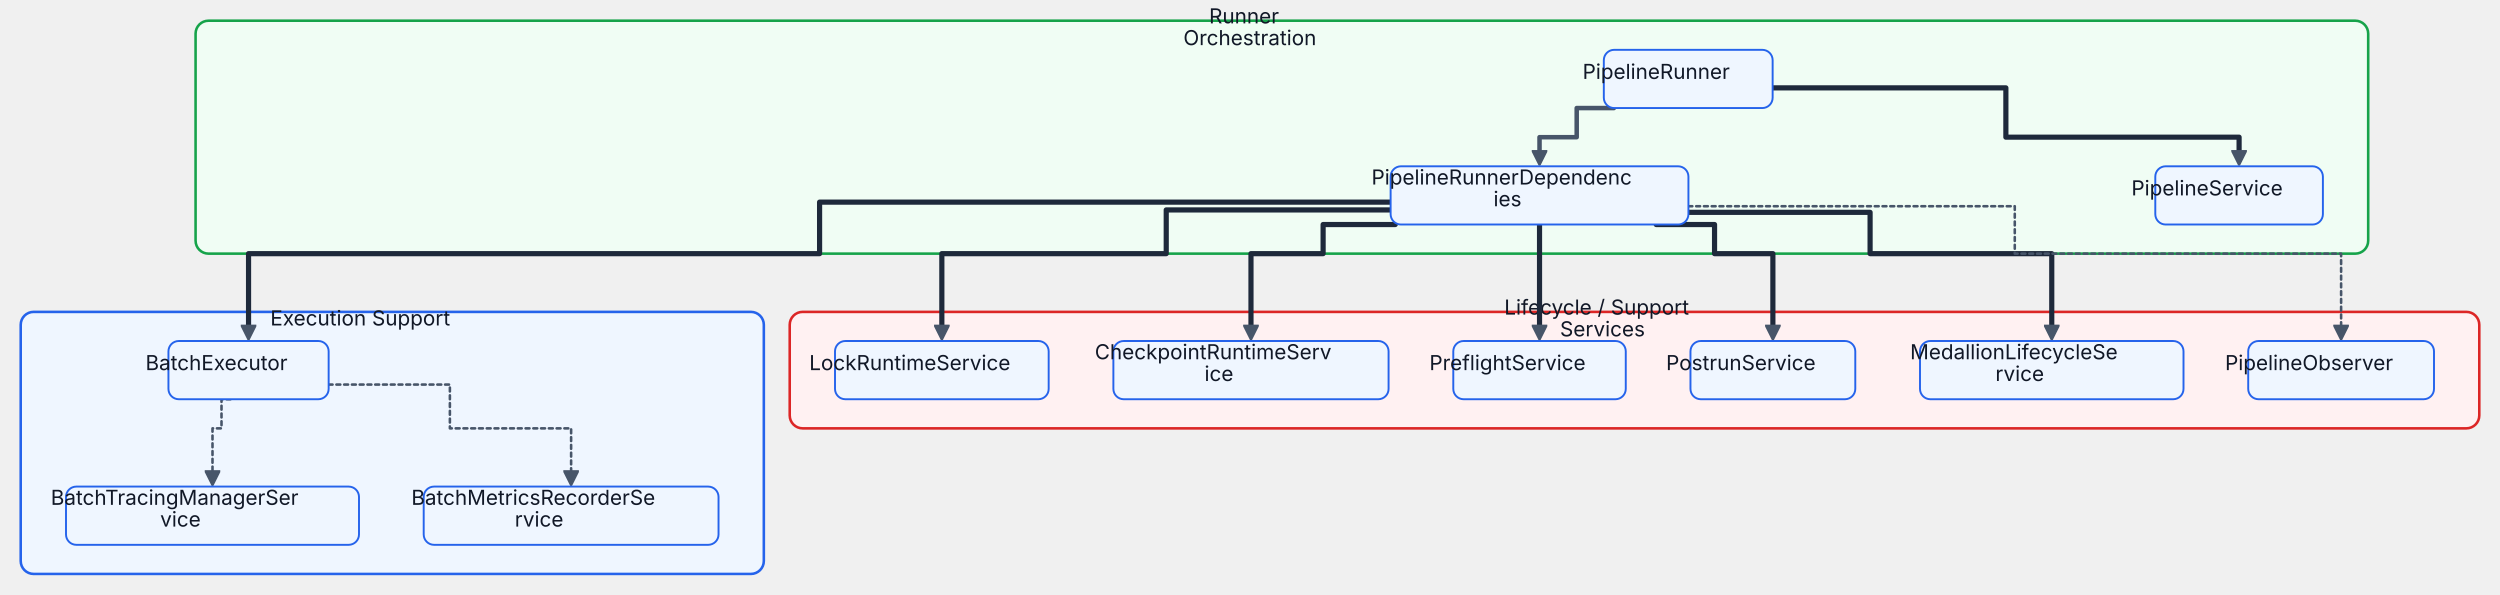
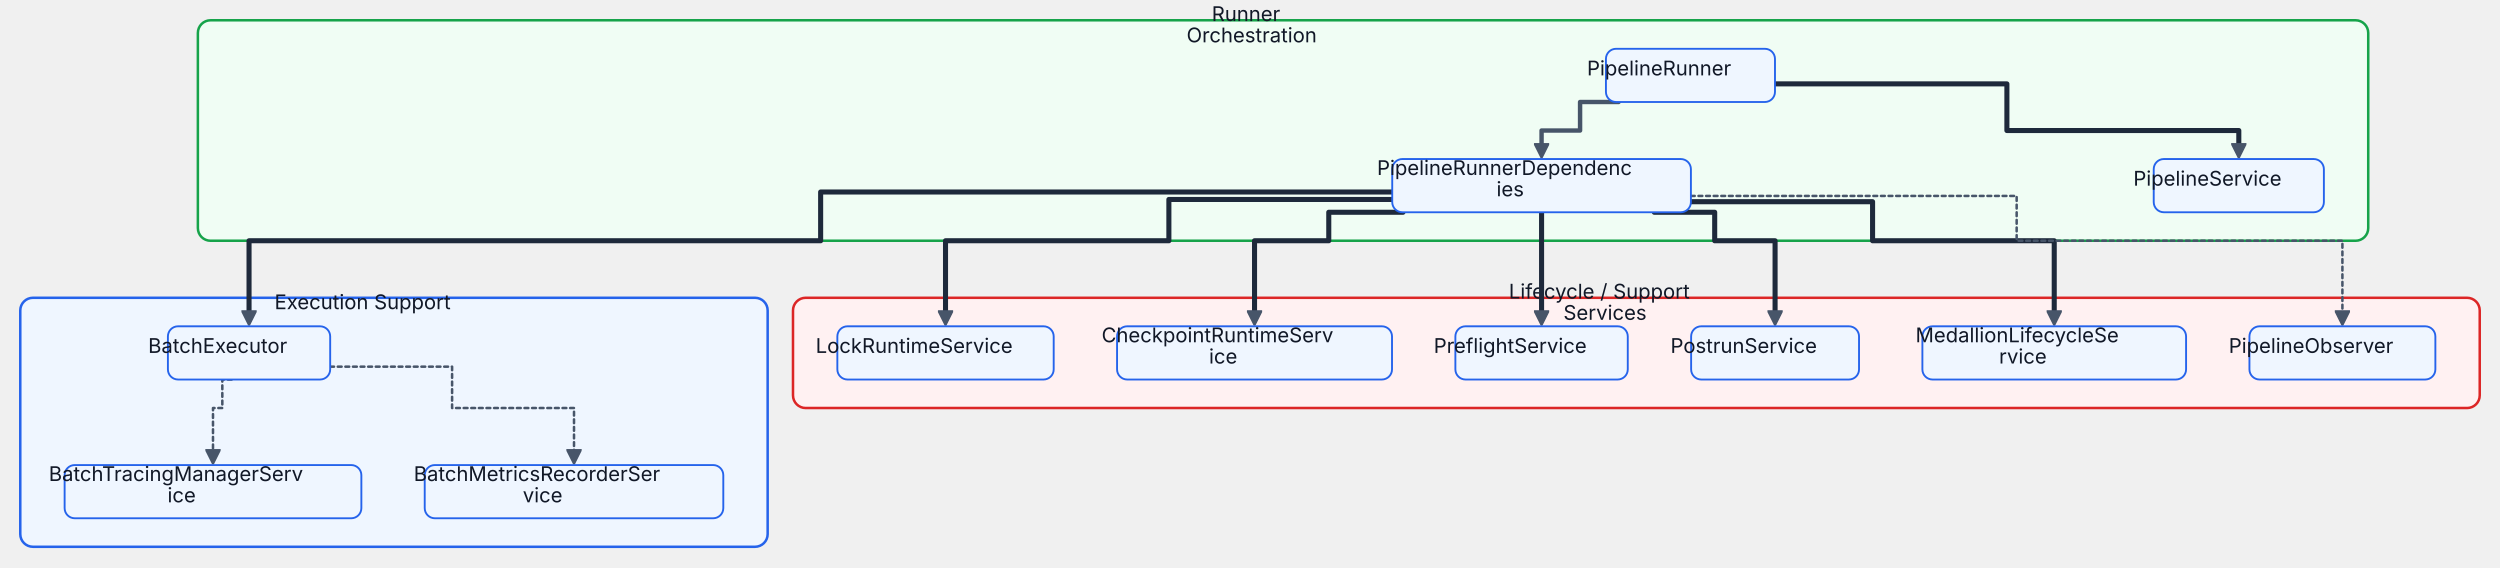
- <svg xmlns="http://www.w3.org/2000/svg" id="my-svg" width="100%" aria-roledescription="flowchart-v2" style="max-width:1931.83px;background-color:white" viewBox="-16 -16 1931.828 459.5">
+ <svg xmlns="http://www.w3.org/2000/svg" id="my-svg" width="100%" aria-roledescription="flowchart-v2" style="max-width:1972.89px;background-color:white" viewBox="-16 -16 1972.891 447.5">
  <style>#my-svg{font-family:Inter,-apple-system,BlinkMacSystemFont,'Segoe UI',Roboto,Oxygen,Ubuntu,sans-serif;font-size:16px;fill:#212121;}#my-svg .error-icon{fill:#f0fdf4;}#my-svg .error-text{fill:#212121;stroke:#212121;}#my-svg .edge-thickness-normal{stroke-width:2px;}#my-svg .edge-thickness-thick{stroke-width:3.5px;}#my-svg .edge-pattern-solid{stroke-dasharray:0;}#my-svg .edge-pattern-dashed{stroke-dasharray:3;}#my-svg .edge-pattern-dotted{stroke-dasharray:2;}#my-svg .marker{fill:#475569;stroke:#475569;}#my-svg .marker.cross{stroke:#475569;}#my-svg svg{font-family:Inter,-apple-system,BlinkMacSystemFont,'Segoe UI',Roboto,Oxygen,Ubuntu,sans-serif;font-size:16px;}#my-svg .label{font-family:Inter,-apple-system,BlinkMacSystemFont,'Segoe UI',Roboto,Oxygen,Ubuntu,sans-serif;color:#212121;}#my-svg .cluster-label text{fill:#1e40af;}#my-svg .cluster-label span,#my-svg p{color:#1e40af;}#my-svg .label text,#my-svg span,#my-svg p{fill:#212121;color:#212121;}#my-svg .node rect,#my-svg .node circle,#my-svg .node ellipse,#my-svg .node polygon,#my-svg .node path{fill:#eff6ff;stroke:#2563eb;stroke-width:1px;}#my-svg .flowchart-label text{text-anchor:middle;}#my-svg .node .label{text-align:center;}#my-svg .node.clickable{cursor:pointer;}#my-svg .arrowheadPath{fill:#0b0b0b;}#my-svg .edgePath .path{stroke:#475569;stroke-width:2.0px;}#my-svg .flowchart-link{stroke:#475569;fill:none;}#my-svg .edgeLabel{background-color:#ffffff;text-align:center;}#my-svg .edgeLabel rect{opacity:0.5;background-color:#ffffff;fill:#ffffff;}#my-svg .labelBkg{background-color:rgba(255, 255, 255, 0.5);}#my-svg .cluster rect{fill:#f8fafc;stroke:#94a3b8;stroke-width:1px;}#my-svg .cluster text{fill:#1e40af;}#my-svg .cluster span,#my-svg p{color:#1e40af;}#my-svg div.mermaidTooltip{position:absolute;text-align:center;max-width:200px;padding:2px;font-family:Inter,-apple-system,BlinkMacSystemFont,'Segoe UI',Roboto,Oxygen,Ubuntu,sans-serif;font-size:12px;background:#f0fdf4;border:1px solid #16a34a;border-radius:2px;pointer-events:none;z-index:100;}#my-svg .flowchartTitleText{text-anchor:middle;font-size:18px;fill:#212121;}#my-svg :root{--mermaid-font-family:"trebuchet ms",verdana,arial,sans-serif;}#my-svg .port&gt;*{fill:#f5f3ff!important;stroke:#7c3aed!important;stroke-width:1px!important;color:#111827!important;}#my-svg .port span{fill:#f5f3ff!important;stroke:#7c3aed!important;stroke-width:1px!important;color:#111827!important;}#my-svg .port tspan{fill:#111827!important;}#my-svg .adapter&gt;*{fill:#fff1f2!important;stroke:#dc2626!important;stroke-width:1px!important;color:#111827!important;}#my-svg .adapter span{fill:#fff1f2!important;stroke:#dc2626!important;stroke-width:1px!important;color:#111827!important;}#my-svg .adapter tspan{fill:#111827!important;}#my-svg .service&gt;*{fill:#eff6ff!important;stroke:#2563eb!important;stroke-width:1px!important;color:#111827!important;}#my-svg .service span{fill:#eff6ff!important;stroke:#2563eb!important;stroke-width:1px!important;color:#111827!important;}#my-svg .service tspan{fill:#111827!important;}#my-svg .process&gt;*{fill:#f0fdf4!important;stroke:#16a34a!important;stroke-width:1px!important;color:#111827!important;}#my-svg .process span{fill:#f0fdf4!important;stroke:#16a34a!important;stroke-width:1px!important;color:#111827!important;}#my-svg .process tspan{fill:#111827!important;}#my-svg .storage&gt;*{fill:#fff7ed!important;stroke:#f59e0b!important;stroke-width:1px!important;color:#111827!important;}#my-svg .storage span{fill:#fff7ed!important;stroke:#f59e0b!important;stroke-width:1px!important;color:#111827!important;}#my-svg .storage tspan{fill:#111827!important;}/*
 * Пользовательские стили диаграмм BioETL (структурированная копия)
 * Источник: custom.css
 * Цель: сгруппировать правила по типам элементов и документировать назначение каждого CSS-параметра.
 */

/* =========================================================
 * 1) Глобальная типографика и базовое поведение текста
 * ========================================================= */
svg {
    /* Задаёт основной стек шрифтов для всего текста в SVG. */
    font-family: Inter, -apple-system, BlinkMacSystemFont, 'Segoe UI', Roboto,
    Oxygen, Ubuntu, sans-serif;
}



/* =========================================================
 * 2) Общая геометрия узлов (для нескольких типов диаграмм)
 * ========================================================= */
.node rect,
.node circle,
.node ellipse,
.node polygon,
.node path {
    /* Единая толщина контура для фигур узлов. */
    stroke-width: 1.5px !important;
    /* Скругляет углы по горизонтали для более мягкого вида. */
    rx: 8;
    /* Скругляет углы по вертикали в паре с rx. */
    ry: 8;
    /* Добавляет лёгкую тень и отделяет узлы от фона. */
    filter:  none; /*  drop-shadow(0px 1px 2px rgba(0, 0, 0, 0.05));*/
}

/* =========================================================
 * 3) Контейнеры subgraph / cluster
 * ========================================================= */
.cluster rect,
.cluster path {
    /* Увеличивает радиус углов у контейнеров-групп. */
    rx: 10;
    /* Поддерживает симметрию скругления по вертикали. */
    ry: 10;
    /* Нейтральная заливка контейнера для снижения визуального шума. */
    fill: #f8fafc;
    /* Приглушённая обводка, чтобы границы были заметны, но не доминировали. */
    stroke: #94a3b8;
    /* Толщина границы контейнера в тон большинству узлов. */
    stroke-width: 1.5px;
    /* Убирает пунктир у рамок контейнеров. */
    stroke-dasharray: none;
    /* Делает фон контейнера полностью непрозрачным. */
    fill-opacity: 1;
    /* Отключает тень контейнера, чтобы акцент оставался на узлах. */
    filter: none;
}

.cluster text {
    /* Нормальный вес шрифта для заголовков групп. */
    font-weight: 400;
    /* Увеличенный размер заголовка относительно текста узлов. */
    font-size: 16px;
}

/* =========================================================
 * 4) Стили линий связей (edges/links)
 * ========================================================= */
.edgePath .path {
    /* Делает основные ребра более заметными в плотных графах. */
    stroke-width: 2.5px;
    /* Скругляет соединения сегментов линий. */
    stroke-linejoin: round;
    /* Скругляет окончания линий. */
    stroke-linecap: round;
}

.edgePath path,
.flowchart-link,
.relation,
.messageLine0,
.messageLine1,
.transition path {
    /* Унифицированные скруглённые соединения для всех типов линий. */
    stroke-linejoin: round;
    /* Унифицированные скруглённые окончания для всех типов линий. */
    stroke-linecap: round;
}

.transition path {
    /* Выравнивает толщину переходов state diagram с основными ребрами. */
    stroke-width: 2.5px;
}

/* =========================================================
 * 5) Подписи ребер и fallback-текст
 * ========================================================= */
.edgeLabel {
    /* Компактный размер шрифта для подписей на связях. */
    font-size: 12px;
    /* Плотная межстрочность для экономии места. */
    line-height: 1.1;
    /* Базовый непрозрачный фон под подписью. */
    background-color: #ffffff;
    /* Небольшие внутренние отступы вокруг текста. */
    padding: 1px 3px;
    /* Мягкое скругление фона подписи. */
    border-radius: 2px;
}

.edgeLabel span,
.edgeLabel p,
text.fo-fallback {
    /* Принудительный тёмный fill для контраста в SVG-рендерах. */
    fill: #111827 !important;
    /* Принудительный тёмный цвет для HTML-подписей. */
    color: #111827 !important;
    /* Полная непрозрачность текста. */
    opacity: 1 !important;
    /* Компактная межстрочность для многострочных подписей. */
    line-height: 1.1;
    /* Убирает стандартные внешние отступы HTML-параграфов. */
    margin: 0;
    /* Убирает стандартные внутренние отступы HTML-параграфов. */
    padding: 0;
}

.edgeLabel .labelBkg,
.labelBkg {
    /* Жёстко задаёт белый фон под текстом подписей. */
    background-color: #ffffff !important;
    /* Делает фон полностью непрозрачным во всех просмотрщиках. */
    opacity: 1 !important;
}

.edgeLabel rect {
    /* Переопределяет полупрозрачный фон по умолчанию у Mermaid. */
    opacity: 1 !important;
    /* Жёстко фиксирует белую заливку прямоугольника под подписью. */
    fill: #ffffff !important;
}

/* =========================================================
 * 6) Элементы sequence diagram
 * ========================================================= */
.actor {
    /* Толщина границы actor-блоков. */
    stroke-width: 1.5px;
    /* Скругление углов actor-блоков по горизонтали. */
    rx: 4;
    /* Скругление углов actor-блоков по вертикали. */
    ry: 4;
}

.messageLine0,
.messageLine1 {
    /* Толщина линий сообщений в sequence diagram. */
    stroke-width: 1.6px;
}

.messageText {
    /* Базовый размер текста сообщений. */
    font-size: 13px;
}

.activation0 {
    /* Более тонкая линия activation bar, чтобы не перегружать схему. */
    stroke-width: 1px;
}

.note {
    /* Скругление углов заметки по горизонтали. */
    rx: 4;
    /* Скругление углов заметки по вертикали. */
    ry: 4;
    /* Тонкая граница для вторичных блоков. */
    stroke-width: 1px;
    /* Лёгкая тень для визуального отделения заметок. */
    filter: drop-shadow(1px 1px 2px rgba(0, 0, 0, 0.06));
}

/* =========================================================
 * 7) Базовые элементы class diagram
 * ========================================================= */
g.classGroup rect {
    /* Скругление углов class box по горизонтали. */
    rx: 10;
    /* Скругление углов class box по вертикали. */
    ry: 10;
    /* Толщина границы class box. */
    stroke-width: 1.5px;
    /* Мягкая тень у class box без агрессивного контраста. */
    filter: drop-shadow(1px 1px 2px rgba(0, 0, 0, 0.06));
}

g.classGroup text {
    /* Базовый размер текста внутри class diagram. */
    font-size: 14px;
    padding: 10px 10px;
}

g.classGroup line {
    /* Толщина внутренних разделителей класса. */
    stroke-width: 1px;
}

.relation {
    /* Толщина связей между классами на уровне основных ребер. */
    stroke-width: 2.5px;
}

/* =========================================================
 * 8) Типографика HTML-лейблов class diagram
 * ========================================================= */
g.label-group .nodeLabel {
    /* Увеличенный размер названия класса для иерархии. */
    font-size: 16px !important;
    /* Полужирный акцент на имени класса. */
    font-weight: 200 !important;
    /* Лёгкое межбуквенное расстояние для читаемости заголовка. */
    letter-spacing: 0.01em;
}

g.annotation-group .nodeLabel {
    /* Уменьшенный размер для стереотипов/аннотаций. */
    font-size: 11px !important;
    /* Курсив для визуального отделения аннотаций. */
    font-style: italic !important;
    /* Небольшое ослабление контраста вторичного текста. */
    opacity: 0.8;
}

g.members-group .nodeLabel,
g.methods-group .nodeLabel {
    /* Компактный размер для атрибутов и методов. */
    font-size: 12px !important;
    /* Нормальный вес шрифта для плотного структурного текста. */
    font-weight: 400 !important;
}

/* =========================================================
 * 9) Помощники размеров foreignObject (class/flowchart)
 * ========================================================= */
g.members-group foreignObject,
g.methods-group foreignObject {
    /* Минимальная высота областей members/methods. */
    min-height: 40px;
}

.node foreignObject &gt; div,
g.classGroup foreignObject &gt; div {
    /* Стабилизирует вычисление размеров с учётом отступов/границ. */
    box-sizing: border-box;
}

.node.size-sm foreignObject &gt; div {
    /* Минимальная высота для малого размерного уровня узла. */
    min-height: 80px;
    /* Минимальная ширина для малого размерного уровня узла. */
    min-width: 180px;
}

.node.size-md foreignObject &gt; div {
    /* Минимальная высота для среднего размерного уровня узла. */
    min-height: 140px;
    /* Минимальная ширина для среднего размерного уровня узла. */
    min-width: 260px;
}

.node.size-lg foreignObject &gt; div {
    /* Минимальная высота для большого размерного уровня узла. */
    min-height: 200px;
    /* Минимальная ширина для большого размерного уровня узла. */
    min-width: 340px;
}

/* =========================================================
 * 10) Элементы state diagram
 * ========================================================= */
g.stateGroup rect {
    /* Скругление углов контейнеров состояний по горизонтали. */
    rx: 8;
    /* Скругление углов контейнеров состояний по вертикали. */
    ry: 8;
}

.statediagram-state rect {
    /* Скругление углов узлов состояния по горизонтали. */
    rx: 8;
    /* Скругление углов узлов состояния по вертикали. */
    ry: 8;
    /* Толщина границы узла состояния. */
    stroke-width: 1.5px;
    /* Лёгкая тень для визуального отделения state box. */
    filter: drop-shadow(1px 2px 3px rgba(0, 0, 0, 0.08));
}

/* =========================================================
 * 11) Элементы ER diagram
 * ========================================================= */
.er.entityBox {
    /* Толщина границы сущности ER-диаграммы. */
    stroke-width: 1.5px;
    /* Скругление углов сущности по горизонтали. */
    rx: 4;
    /* Скругление углов сущности по вертикали. */
    ry: 4;
    /* Лёгкая тень для отделения блоков сущностей. */
    filter: drop-shadow(1px 2px 3px rgba(0, 0, 0, 0.08));
}

/* =========================================================
 * 12) Узлы mindmap
 * ========================================================= */
.mindmap-node rect,
.mindmap-node circle {
    /* Толщина контура узлов mindmap. */
    stroke-width: 1.5px;
    /* Чуть более выраженная тень для плотных радиальных веток. */
    filter: drop-shadow(1px 2px 2px rgba(0, 0, 0, 0.1));
}

/* =========================================================
 * 13) Маркеры стрелок
 * ========================================================= */
marker path {
    /* Единый нейтральный цвет наконечников стрелок. */
    fill: #475569;
}

/* =========================================================
 * 14) Цветовая карта архитектурных слоёв (fallback-селекторы)
 * ========================================================= */
[id*="Domain"] &gt; rect,
[id*="Domain"] &gt; path {
    /* Цвет фона для доменного слоя. */
    fill: #f5f3ff !important;
    /* Цвет границы для доменного слоя. */
    stroke: #7c3aed !important;
}

.cluster[id*="Domain"] &gt; rect,
.cluster[id*="Domain"] &gt; path {
    fill: #ffffff !important;
}

[id*="Application"] &gt; rect,
[id*="Application"] &gt; path {
    /* Цвет фона для application-слоя. */
    fill: #f0fdf4 !important;
    /* Цвет границы для application-слоя. */
    stroke: #16a34a !important;
}

.cluster[id*="Application"] &gt; rect,
.cluster[id*="Application"] &gt; path {
    fill: #ffffff !important;
}

[id*="Infrastructure"] &gt; rect,
[id*="Infrastructure"] &gt; path {
    /* Цвет фона для infrastructure-слоя. */
    fill: #fff1f2 !important;
    /* Цвет границы для infrastructure-слоя. */
    stroke: #dc2626 !important;
}

.cluster[id*="Infrastructure"] &gt; rect,
.cluster[id*="Infrastructure"] &gt; path {
    fill: #ffffff !important;
}

[id*="Composition"] &gt; rect,
[id*="Composition"] &gt; path {
    /* Цвет фона для composition-слоя. */
    fill: #fff7ed !important;
    /* Цвет границы для composition-слоя. */
    stroke: #f59e0b !important;
}

.cluster[id*="Composition"] &gt; rect,
.cluster[id*="Composition"] &gt; path {
    fill: #ffffff !important;
}

[id*="Interfaces"] &gt; rect,
[id*="Interfaces"] &gt; path {
    /* Цвет фона для слоя интерфейсов. */
    fill: #eff6ff !important;
    /* Цвет границы для слоя интерфейсов. */
    stroke: #2563eb !important;
}

.cluster[id*="Interfaces"] &gt; rect,
.cluster[id*="Interfaces"] &gt; path {
    fill: #ffffff !important;
}

[id*="External"] &gt; rect,
[id*="External"] &gt; path {
    /* Цвет фона для внешних систем. */
    fill: #f1f5f9 !important;
    /* Цвет границы для внешних систем. */
    stroke: #64748b !important;
}

.cluster[id*="External"] &gt; rect,
.cluster[id*="External"] &gt; path {
    fill: #ffffff !important;
}

/* Белая подложка под подписи всех архитектурных/medallion слоёв */
g.cluster[id*="Domain"] .cluster-label foreignObject &gt; div,
g.cluster[id*="Application"] .cluster-label foreignObject &gt; div,
g.cluster[id*="Infrastructure"] .cluster-label foreignObject &gt; div,
g.cluster[id*="Composition"] .cluster-label foreignObject &gt; div,
g.cluster[id*="Interfaces"] .cluster-label foreignObject &gt; div,
g.cluster[id*="External"] .cluster-label foreignObject &gt; div,
g.cluster[id*="Bronze"] .cluster-label foreignObject &gt; div,
g.cluster[id*="Silver"] .cluster-label foreignObject &gt; div,
g.cluster[id*="Gold"] .cluster-label foreignObject &gt; div,
g.cluster[id*="Quarantine"] .cluster-label foreignObject &gt; div {
    background: #ffffff !important;
    padding: 0 6px !important;
    border-radius: 4px;
}

/* Fallback для рендеров без foreignObject: не рисуем толстую обводку */
g.cluster[id*="Domain"] .cluster-label text.fo-fallback,
g.cluster[id*="Application"] .cluster-label text.fo-fallback,
g.cluster[id*="Infrastructure"] .cluster-label text.fo-fallback,
g.cluster[id*="Composition"] .cluster-label text.fo-fallback,
g.cluster[id*="Interfaces"] .cluster-label text.fo-fallback,
g.cluster[id*="External"] .cluster-label text.fo-fallback,
g.cluster[id*="Bronze"] .cluster-label text.fo-fallback,
g.cluster[id*="Silver"] .cluster-label text.fo-fallback,
g.cluster[id*="Gold"] .cluster-label text.fo-fallback,
g.cluster[id*="Quarantine"] .cluster-label text.fo-fallback {
    fill: #111827 !important;
    stroke: none !important;
}

/* =========================================================
 * 15) Цветовая карта слоёв Medallion
 * ========================================================= */
[id*="Bronze"] &gt; rect,
[id*="Bronze"] &gt; path {
    /* Цвет фона Bronze-слоя. */
    fill: #fff7ed !important;
    /* Цвет границы Bronze-слоя. */
    stroke: #f59e0b !important;
}

[id*="Silver"] &gt; rect,
[id*="Silver"] &gt; path {
    /* Цвет фона Silver-слоя. */
    fill: #f8fafc !important;
    /* Цвет границы Silver-слоя. */
    stroke: #475569 !important;
}

[id*="Gold"] &gt; rect,
[id*="Gold"] &gt; path {
    /* Цвет фона Gold-слоя. */
    fill: #fefce8 !important;
    /* Цвет границы Gold-слоя. */
    stroke: #ca8a04 !important;
}

[id*="Quarantine"] &gt; rect,
[id*="Quarantine"] &gt; path {
    /* Цвет фона для карантинных/проблемных потоков данных. */
    fill: #ffe4e6 !important;
    /* Цвет границы для карантинных/проблемных потоков данных. */
    stroke: #e11d48 !important;
}
/* Нормализует вес текста в узлах и заголовках слоёв (без полужирного акцента). */
.node .label text,
.node .label tspan,
.node .label .nodeLabel,
text.fo-fallback {
    stroke: none !important;
    stroke-width: 0 !important;
    fill: #111827 !important;
    font-weight: 400 !important;
}
/* Single text layer (fallback-only) */
text.fo-fallback {
    display: inline !important;
}

foreignObject {
    display: none !important;
}/* bioetl-inject */#my-svg .edgeLabel rect{opacity:1!important;fill:#ffffff!important}#my-svg .labelBkg{background-color:#ffffff!important;opacity:1!important}#my-svg .edgeLabel .labelBkg{background-color:#ffffff!important;opacity:1!important}#my-svg .edgeLabel{font-size:12px;line-height:1.1;padding:1px 3px}#my-svg .edgeLabel span{color:#111827!important;fill:#111827!important;opacity:1!important;line-height:1.1;margin:0;padding:0}#my-svg .edgeLabel p{color:#111827!important;fill:#111827!important;opacity:1!important;line-height:1.1;margin:0;padding:0}#my-svg text.fo-fallback{color:#111827!important;fill:#111827!important;opacity:1!important}</style>
  <marker id="my-svg_flowchart-pointEnd" class="marker flowchart" markerHeight="12" markerUnits="userSpaceOnUse" markerWidth="12" orient="auto" refX="6" refY="5" viewBox="0 0 10 10">
    <path d="m0 0 10 5-10 5z" class="arrowMarkerPath" style="stroke-width:1;stroke-dasharray:1,0" />
  </marker>
  <marker id="my-svg_flowchart-pointStart" class="marker flowchart" markerHeight="12" markerUnits="userSpaceOnUse" markerWidth="12" orient="auto" refX="4.5" refY="5" viewBox="0 0 10 10">
    <path d="m0 5 10 5V0z" class="arrowMarkerPath" style="stroke-width:1;stroke-dasharray:1,0" />
  </marker>
  <marker id="my-svg_flowchart-circleEnd" class="marker flowchart" markerHeight="11" markerUnits="userSpaceOnUse" markerWidth="11" orient="auto" refX="11" refY="5" viewBox="0 0 10 10">
    <circle cx="5" cy="5" r="5" class="arrowMarkerPath" style="stroke-width:1;stroke-dasharray:1,0" />
  </marker>
  <marker id="my-svg_flowchart-circleStart" class="marker flowchart" markerHeight="11" markerUnits="userSpaceOnUse" markerWidth="11" orient="auto" refX="-1" refY="5" viewBox="0 0 10 10">
    <circle cx="5" cy="5" r="5" class="arrowMarkerPath" style="stroke-width:1;stroke-dasharray:1,0" />
  </marker>
  <marker id="my-svg_flowchart-crossEnd" class="marker cross flowchart" markerHeight="11" markerUnits="userSpaceOnUse" markerWidth="11" orient="auto" refX="12" refY="5.2" viewBox="0 0 11 11">
    <path d="m1 1 9 9m0-9-9 9" class="arrowMarkerPath" style="stroke-width:2;stroke-dasharray:1,0" />
  </marker>
  <marker id="my-svg_flowchart-crossStart" class="marker cross flowchart" markerHeight="11" markerUnits="userSpaceOnUse" markerWidth="11" orient="auto" refX="-1" refY="5.2" viewBox="0 0 11 11">
    <path d="m1 1 9 9m0-9-9 9" class="arrowMarkerPath" style="stroke-width:2;stroke-dasharray:1,0" />
  </marker>
  <g class="root">
    <g class="clusters">
      <g id="Processing" class="cluster default flowchart-label">
-         <rect width="574.234" height="202.5" y="225" rx="0" ry="0" style="fill:#eff6ff;stroke:#2563eb;stroke-width:2px" />
+         <rect width="589.797" height="196.5" y="219" rx="0" ry="0" style="fill:#eff6ff;stroke:#2563eb;stroke-width:2px" />
        <g class="cluster-label">
-           <text xml:space="preserve" x="64.547" y="10.5" class="fo-fallback" text-anchor="middle" transform="translate(222.57 225)">
-             <tspan x="64.547">Execution Support</tspan>
+           <text xml:space="preserve" x="65.375" y="9" class="fo-fallback" text-anchor="middle" transform="translate(229.523 219)">
+             <tspan x="65.375">Execution Support</tspan>
          </text>
        </g>
      </g>
      <g id="Collaborators" class="cluster default flowchart-label">
-         <rect width="1305.594" height="90" x="594.234" y="225" rx="0" ry="0" style="fill:#fff1f2;stroke:#dc2626;stroke-width:2px" />
+         <rect width="1331.094" height="87" x="609.797" y="219" rx="0" ry="0" style="fill:#fff1f2;stroke:#dc2626;stroke-width:2px" />
        <g class="cluster-label">
-           <text xml:space="preserve" x="96.086" y="2.1" class="fo-fallback" text-anchor="middle" transform="translate(1150.945 225)">
-             <tspan x="96.086">Lifecycle / Support</tspan>
-             <tspan x="96.086" dy="16.8">Services</tspan>
+           <text xml:space="preserve" x="98.711" y=".6" class="fo-fallback" text-anchor="middle" transform="translate(1176.633 219)">
+             <tspan x="98.711">Lifecycle / Support</tspan>
+             <tspan x="98.711" dy="16.8">Services</tspan>
          </text>
        </g>
      </g>
      <g id="Orchestration" class="cluster default flowchart-label">
-         <rect width="1678.848" height="180" x="135.129" rx="0" ry="0" style="fill:#f0fdf4;stroke:#16a34a;stroke-width:2px" />
+         <rect width="1712.754" height="174" x="140.152" rx="0" ry="0" style="fill:#f0fdf4;stroke:#16a34a;stroke-width:2px" />
        <g class="cluster-label">
-           <text xml:space="preserve" x="75.562" y="2.1" class="fo-fallback" text-anchor="middle" transform="translate(898.99)">
-             <tspan x="75.562">Runner</tspan>
-             <tspan x="75.562" dy="16.8">Orchestration</tspan>
+           <text xml:space="preserve" x="76.484" y=".6" class="fo-fallback" text-anchor="middle" transform="translate(920.045)">
+             <tspan x="76.484">Runner</tspan>
+             <tspan x="76.484" dy="16.8">Orchestration</tspan>
          </text>
        </g>
      </g>
    </g>
    <g class="edgePaths">
-       <path id="L-PR-RD-0" marker-end="url(#my-svg_flowchart-pointEnd)" d="M1231.096 67.5h-28.728V90h-28.727v17.2h0" class="edge-thickness-thick edge-pattern-solid flowchart-link LS-PR LE-RD" style="stroke-width:3.5px;fill:none" />
-       <path id="L-PR-PS-0" marker-end="url(#my-svg_flowchart-pointEnd)" d="M1353.777 51.896h180.221V90h180.22v17.2h0" class="edge-thickness-normal edge-pattern-solid flowchart-link LS-PR LE-PS" style="stroke:#1E293B;stroke-width:4px" />
-       <path id="L-RD-LK-0" marker-end="url(#my-svg_flowchart-pointEnd)" d="M1058.578 146.211H885.184V180H711.789v22.5h0V225h0v17.2h0" class="edge-thickness-normal edge-pattern-solid flowchart-link LS-RD LE-LK" style="stroke:#1E293B;stroke-width:4px" />
-       <path id="L-RD-CM-0" marker-end="url(#my-svg_flowchart-pointEnd)" d="M1062.156 157.5h-55.742V180h-55.742v22.5h0V225h0v17.2h0" class="edge-thickness-normal edge-pattern-solid flowchart-link LS-RD LE-CM" style="stroke:#1E293B;stroke-width:4px" />
-       <path id="L-RD-PF-0" marker-end="url(#my-svg_flowchart-pointEnd)" d="M1173.64 157.5V180h0v22.5h0V225h0v17.2h0" class="edge-thickness-normal edge-pattern-solid flowchart-link LS-RD LE-PF" style="stroke:#1E293B;stroke-width:4px" />
-       <path id="L-RD-PO-0" marker-end="url(#my-svg_flowchart-pointEnd)" d="M1263.8 157.5h45.08V180h45.08v22.5h0V225h0v17.2h0" class="edge-thickness-normal edge-pattern-solid flowchart-link LS-RD LE-PO" style="stroke:#1E293B;stroke-width:4px" />
-       <path id="L-RD-ML-0" marker-end="url(#my-svg_flowchart-pointEnd)" d="M1288.703 148.081h140.375V180h140.375v22.5h0V225h0v17.2h0" class="edge-thickness-normal edge-pattern-solid flowchart-link LS-RD LE-ML" style="stroke:#1E293B;stroke-width:4px" />
-       <path id="L-RD-OB-0" marker-end="url(#my-svg_flowchart-pointEnd)" d="M1288.703 143.36h252.172V180h252.172v22.5h0V225h0v17.2h0" class="edge-thickness-normal edge-pattern-dotted flowchart-link LS-RD LE-OB" style="fill:none;stroke-width:2px;stroke-dasharray:3" />
-       <path id="L-RD-BE-0" marker-end="url(#my-svg_flowchart-pointEnd)" d="M1058.578 140.19h-441.26V180h-441.26v22.5h0V225h0v17.2h0" class="edge-thickness-normal edge-pattern-solid flowchart-link LS-RD LE-BE" style="stroke:#1E293B;stroke-width:4px" />
-       <path id="L-BE-BTM-0" marker-end="url(#my-svg_flowchart-pointEnd)" d="M162.13 292.5h-6.963V315h-6.964v22.5h0v17.2h0" class="edge-thickness-normal edge-pattern-dotted flowchart-link LS-BE LE-BTM" style="fill:none;stroke-width:2px;stroke-dasharray:3" />
-       <path id="L-BE-BMR-0" marker-end="url(#my-svg_flowchart-pointEnd)" d="M237.957 281.175h93.682V315h93.681v22.5h0v17.2h0" class="edge-thickness-normal edge-pattern-dotted flowchart-link LS-BE LE-BMR" style="fill:none;stroke-width:2px;stroke-dasharray:3" />
+       <path id="L-PR-RD-0" marker-end="url(#my-svg_flowchart-pointEnd)" d="M1261.313 64.5h-30.387V87h-30.387v17.2h0" class="edge-thickness-thick edge-pattern-solid flowchart-link LS-PR LE-RD" style="stroke-width:3.5px;fill:none" />
+       <path id="L-PR-PS-0" marker-end="url(#my-svg_flowchart-pointEnd)" d="M1384.738 50.205h183.014V87h183.014v17.2h0" class="edge-thickness-normal edge-pattern-solid flowchart-link LS-PR LE-PS" style="stroke:#1E293B;stroke-width:4px" />
+       <path id="L-RD-LK-0" marker-end="url(#my-svg_flowchart-pointEnd)" d="M1082.688 141.399H906.426V174H730.164v22.5h0V219h0v17.2h0" class="edge-thickness-normal edge-pattern-solid flowchart-link LS-RD LE-LK" style="stroke:#1E293B;stroke-width:4px" />
+       <path id="L-RD-CM-0" marker-end="url(#my-svg_flowchart-pointEnd)" d="M1091.187 151.5h-58.582V174h-58.582v22.5h0V219h0v17.2h0" class="edge-thickness-normal edge-pattern-solid flowchart-link LS-RD LE-CM" style="stroke:#1E293B;stroke-width:4px" />
+       <path id="L-RD-PF-0" marker-end="url(#my-svg_flowchart-pointEnd)" d="M1200.54 151.5V174h0v22.5h0V219h0v17.2h0" class="edge-thickness-normal edge-pattern-solid flowchart-link LS-RD LE-PF" style="stroke:#1E293B;stroke-width:4px" />
+       <path id="L-RD-PO-0" marker-end="url(#my-svg_flowchart-pointEnd)" d="M1289.499 151.5h47.657V174h47.657v22.5h0V219h0v17.2h0" class="edge-thickness-normal edge-pattern-solid flowchart-link LS-RD LE-PO" style="stroke:#1E293B;stroke-width:4px" />
+       <path id="L-RD-ML-0" marker-end="url(#my-svg_flowchart-pointEnd)" d="M1318.39 143.172h143.36V174h143.36v22.5h0V219h0v17.2h0" class="edge-thickness-normal edge-pattern-solid flowchart-link LS-RD LE-ML" style="stroke:#1E293B;stroke-width:4px" />
+       <path id="L-RD-OB-0" marker-end="url(#my-svg_flowchart-pointEnd)" d="M1318.39 138.612h257.067V174h257.066v22.5h0V219h0v17.2h0" class="edge-thickness-normal edge-pattern-dotted flowchart-link LS-RD LE-OB" style="fill:none;stroke-width:2px;stroke-dasharray:3" />
+       <path id="L-RD-BE-0" marker-end="url(#my-svg_flowchart-pointEnd)" d="M1082.688 135.526H631.61V174H180.535v22.5h0V219h0v17.2h0" class="edge-thickness-normal edge-pattern-solid flowchart-link LS-RD LE-BE" style="stroke:#1E293B;stroke-width:4px" />
+       <path id="L-BE-BTM-0" marker-end="url(#my-svg_flowchart-pointEnd)" d="M166.801 283.5h-7.358V306h-7.357v22.5h0v17.2h0" class="edge-thickness-normal edge-pattern-dotted flowchart-link LS-BE LE-BTM" style="fill:none;stroke-width:2px;stroke-dasharray:3" />
+       <path id="L-BE-BMR-0" marker-end="url(#my-svg_flowchart-pointEnd)" d="M244.566 273.361h96.21V306h96.208v22.5h0v17.2h0" class="edge-thickness-normal edge-pattern-dotted flowchart-link LS-BE LE-BMR" style="fill:none;stroke-width:2px;stroke-dasharray:3" />
    </g>
    <g class="nodes">
-       <g id="flowchart-BE-9" class="node default default flowchart-label" transform="translate(176.059 270)">
-         <rect width="123.797" height="45" x="-61.898" y="-22.5" class="basic label-container" rx="0" ry="0" />
-         <g class="label" transform="translate(-49.898 -10.5)">
-           <rect />
-           <text xml:space="preserve" x="49.898" y="10.5" class="fo-fallback" text-anchor="middle">
-             <tspan x="49.898">BatchExecutor</tspan>
-           </text>
-         </g>
-       </g>
-       <g id="flowchart-BTM-10" class="node default default flowchart-label" transform="translate(148.203 382.5)">
-         <rect width="226.406" height="45" x="-113.203" y="-22.5" class="basic label-container" rx="0" ry="0" />
-         <g class="label" transform="translate(-101.203 -10.5)">
-           <rect />
-           <text xml:space="preserve" x="101.203" y="2.1" class="fo-fallback" text-anchor="middle">
-             <tspan x="101.203">BatchTracingManagerSer</tspan>
-             <tspan x="101.203" dy="16.8">vice</tspan>
-           </text>
-         </g>
-       </g>
-       <g id="flowchart-BMR-11" class="node default default flowchart-label" transform="translate(425.32 382.5)">
-         <rect width="227.828" height="45" x="-113.914" y="-22.5" class="basic label-container" rx="0" ry="0" />
-         <g class="label" transform="translate(-101.914 -10.5)">
-           <rect />
-           <text xml:space="preserve" x="101.914" y="2.1" class="fo-fallback" text-anchor="middle">
-             <tspan x="101.914">BatchMetricsRecorderSe</tspan>
-             <tspan x="101.914" dy="16.8">rvice</tspan>
-           </text>
-         </g>
-       </g>
-       <g id="flowchart-LK-3" class="node default default flowchart-label" transform="translate(711.79 270)">
-         <rect width="165.109" height="45" x="-82.555" y="-22.5" class="basic label-container" rx="0" ry="0" />
-         <g class="label" transform="translate(-70.555 -10.5)">
-           <rect />
-           <text xml:space="preserve" x="70.555" y="10.5" class="fo-fallback" text-anchor="middle">
-             <tspan x="70.555">LockRuntimeService</tspan>
-           </text>
-         </g>
-       </g>
-       <g id="flowchart-CM-4" class="node default default flowchart-label" transform="translate(950.672 270)">
-         <rect width="212.656" height="45" x="-106.328" y="-22.5" class="basic label-container" rx="0" ry="0" />
-         <g class="label" transform="translate(-94.328 -10.5)">
-           <rect />
-           <text xml:space="preserve" x="94.328" y="2.1" class="fo-fallback" text-anchor="middle">
-             <tspan x="94.328">CheckpointRuntimeServ</tspan>
-             <tspan x="94.328" dy="16.8">ice</tspan>
-           </text>
-         </g>
-       </g>
-       <g id="flowchart-PF-5" class="node default default flowchart-label" transform="translate(1173.64 270)">
-         <rect width="133.281" height="45" x="-66.641" y="-22.5" class="basic label-container" rx="0" ry="0" />
-         <g class="label" transform="translate(-54.64 -10.5)">
-           <rect />
-           <text xml:space="preserve" x="54.641" y="10.5" class="fo-fallback" text-anchor="middle">
-             <tspan x="54.641">PreflightService</tspan>
-           </text>
-         </g>
-       </g>
-       <g id="flowchart-PO-6" class="node default default flowchart-label" transform="translate(1353.96 270)">
-         <rect width="127.359" height="45" x="-63.68" y="-22.5" class="basic label-container" rx="0" ry="0" />
-         <g class="label" transform="translate(-51.68 -10.5)">
-           <rect />
-           <text xml:space="preserve" x="51.68" y="10.5" class="fo-fallback" text-anchor="middle">
-             <tspan x="51.68">PostrunService</tspan>
-           </text>
-         </g>
-       </g>
-       <g id="flowchart-ML-7" class="node default default flowchart-label" transform="translate(1569.453 270)">
-         <rect width="203.625" height="45" x="-101.813" y="-22.5" class="basic label-container" rx="0" ry="0" />
-         <g class="label" transform="translate(-89.813 -10.5)">
-           <rect />
-           <text xml:space="preserve" x="89.812" y="2.1" class="fo-fallback" text-anchor="middle">
-             <tspan x="89.812">MedallionLifecycleSe</tspan>
-             <tspan x="89.812" dy="16.8">rvice</tspan>
-           </text>
-         </g>
-       </g>
-       <g id="flowchart-OB-8" class="node default default flowchart-label" transform="translate(1793.047 270)">
-         <rect width="143.563" height="45" x="-71.781" y="-22.5" class="basic label-container" rx="0" ry="0" />
-         <g class="label" transform="translate(-59.781 -10.5)">
-           <rect />
-           <text xml:space="preserve" x="59.781" y="10.5" class="fo-fallback" text-anchor="middle">
-             <tspan x="59.781">PipelineObserver</tspan>
-           </text>
-         </g>
-       </g>
-       <g id="flowchart-PR-0" class="node default default flowchart-label" transform="translate(1288.55 45)">
-         <rect width="130.453" height="45" x="-65.227" y="-22.5" class="basic label-container" rx="0" ry="0" />
-         <g class="label" transform="translate(-53.227 -10.5)">
-           <rect />
-           <text xml:space="preserve" x="53.227" y="10.5" class="fo-fallback" text-anchor="middle">
-             <tspan x="53.227">PipelineRunner</tspan>
-           </text>
-         </g>
-       </g>
-       <g id="flowchart-RD-1" class="node default default flowchart-label" transform="translate(1173.64 135)">
-         <rect width="230.125" height="45" x="-115.063" y="-22.5" class="basic label-container" rx="0" ry="0" />
-         <g class="label" transform="translate(-103.063 -10.5)">
-           <rect />
-           <text xml:space="preserve" x="103.062" y="2.1" class="fo-fallback" text-anchor="middle">
-             <tspan x="103.062">PipelineRunnerDependenc</tspan>
-             <tspan x="103.062" dy="16.8">ies</tspan>
-           </text>
-         </g>
-       </g>
-       <g id="flowchart-PS-2" class="node default default flowchart-label" transform="translate(1714.219 135)">
-         <rect width="129.516" height="45" x="-64.758" y="-22.5" class="basic label-container" rx="0" ry="0" />
-         <g class="label" transform="translate(-52.758 -10.5)">
-           <rect />
-           <text xml:space="preserve" x="52.758" y="10.5" class="fo-fallback" text-anchor="middle">
-             <tspan x="52.758">PipelineService</tspan>
+       <g id="flowchart-BE-9" class="node default default flowchart-label" transform="translate(180.535 262.5)">
+         <rect width="128.063" height="42" x="-64.031" y="-21" class="basic label-container" rx="0" ry="0" />
+         <g class="label" transform="translate(-52.031 -9)">
+           <rect />
+           <text xml:space="preserve" x="52.031" y="9" class="fo-fallback" text-anchor="middle">
+             <tspan x="52.031">BatchExecutor</tspan>
+           </text>
+         </g>
+       </g>
+       <g id="flowchart-BTM-10" class="node default default flowchart-label" transform="translate(152.086 372)">
+         <rect width="234.172" height="42" x="-117.086" y="-21" class="basic label-container" rx="0" ry="0" />
+         <g class="label" transform="translate(-105.086 -9)">
+           <rect />
+           <text xml:space="preserve" x="105.086" y=".6" class="fo-fallback" text-anchor="middle">
+             <tspan x="105.086">BatchTracingManagerServ</tspan>
+             <tspan x="105.086" dy="16.8">ice</tspan>
+           </text>
+         </g>
+       </g>
+       <g id="flowchart-BMR-11" class="node default default flowchart-label" transform="translate(436.984 372)">
+         <rect width="235.625" height="42" x="-117.813" y="-21" class="basic label-container" rx="0" ry="0" />
+         <g class="label" transform="translate(-105.813 -9)">
+           <rect />
+           <text xml:space="preserve" x="105.812" y=".6" class="fo-fallback" text-anchor="middle">
+             <tspan x="105.812">BatchMetricsRecorderSer</tspan>
+             <tspan x="105.812" dy="16.8">vice</tspan>
+           </text>
+         </g>
+       </g>
+       <g id="flowchart-LK-3" class="node default default flowchart-label" transform="translate(730.164 262.5)">
+         <rect width="170.734" height="42" x="-85.367" y="-21" class="basic label-container" rx="0" ry="0" />
+         <g class="label" transform="translate(-73.367 -9)">
+           <rect />
+           <text xml:space="preserve" x="73.367" y="9" class="fo-fallback" text-anchor="middle">
+             <tspan x="73.367">LockRuntimeService</tspan>
+           </text>
+         </g>
+       </g>
+       <g id="flowchart-CM-4" class="node default default flowchart-label" transform="translate(974.023 262.5)">
+         <rect width="216.984" height="42" x="-108.492" y="-21" class="basic label-container" rx="0" ry="0" />
+         <g class="label" transform="translate(-96.492 -9)">
+           <rect />
+           <text xml:space="preserve" x="96.492" y=".6" class="fo-fallback" text-anchor="middle">
+             <tspan x="96.492">CheckpointRuntimeServ</tspan>
+             <tspan x="96.492" dy="16.8">ice</tspan>
+           </text>
+         </g>
+       </g>
+       <g id="flowchart-PF-5" class="node default default flowchart-label" transform="translate(1200.54 262.5)">
+         <rect width="136.047" height="42" x="-68.023" y="-21" class="basic label-container" rx="0" ry="0" />
+         <g class="label" transform="translate(-56.023 -9)">
+           <rect />
+           <text xml:space="preserve" x="56.023" y="9" class="fo-fallback" text-anchor="middle">
+             <tspan x="56.023">PreflightService</tspan>
+           </text>
+         </g>
+       </g>
+       <g id="flowchart-PO-6" class="node default default flowchart-label" transform="translate(1384.813 262.5)">
+         <rect width="132.5" height="42" x="-66.25" y="-21" class="basic label-container" rx="0" ry="0" />
+         <g class="label" transform="translate(-54.25 -9)">
+           <rect />
+           <text xml:space="preserve" x="54.25" y="9" class="fo-fallback" text-anchor="middle">
+             <tspan x="54.25">PostrunService</tspan>
+           </text>
+         </g>
+       </g>
+       <g id="flowchart-ML-7" class="node default default flowchart-label" transform="translate(1605.11 262.5)">
+         <rect width="208.094" height="42" x="-104.047" y="-21" class="basic label-container" rx="0" ry="0" />
+         <g class="label" transform="translate(-92.047 -9)">
+           <rect />
+           <text xml:space="preserve" x="92.047" y=".6" class="fo-fallback" text-anchor="middle">
+             <tspan x="92.047">MedallionLifecycleSe</tspan>
+             <tspan x="92.047" dy="16.8">rvice</tspan>
+           </text>
+         </g>
+       </g>
+       <g id="flowchart-OB-8" class="node default default flowchart-label" transform="translate(1832.523 262.5)">
+         <rect width="146.734" height="42" x="-73.367" y="-21" class="basic label-container" rx="0" ry="0" />
+         <g class="label" transform="translate(-61.367 -9)">
+           <rect />
+           <text xml:space="preserve" x="61.367" y="9" class="fo-fallback" text-anchor="middle">
+             <tspan x="61.367">PipelineObserver</tspan>
+           </text>
+         </g>
+       </g>
+       <g id="flowchart-PR-0" class="node default default flowchart-label" transform="translate(1318.035 43.5)">
+         <rect width="133.406" height="42" x="-66.703" y="-21" class="basic label-container" rx="0" ry="0" />
+         <g class="label" transform="translate(-54.703 -9)">
+           <rect />
+           <text xml:space="preserve" x="54.703" y="9" class="fo-fallback" text-anchor="middle">
+             <tspan x="54.703">PipelineRunner</tspan>
+           </text>
+         </g>
+       </g>
+       <g id="flowchart-RD-1" class="node default default flowchart-label" transform="translate(1200.54 130.5)">
+         <rect width="235.703" height="42" x="-117.852" y="-21" class="basic label-container" rx="0" ry="0" />
+         <g class="label" transform="translate(-105.852 -9)">
+           <rect />
+           <text xml:space="preserve" x="105.852" y=".6" class="fo-fallback" text-anchor="middle">
+             <tspan x="105.852">PipelineRunnerDependenc</tspan>
+             <tspan x="105.852" dy="16.8">ies</tspan>
+           </text>
+         </g>
+       </g>
+       <g id="flowchart-PS-2" class="node default default flowchart-label" transform="translate(1750.766 130.5)">
+         <rect width="134.281" height="42" x="-67.141" y="-21" class="basic label-container" rx="0" ry="0" />
+         <g class="label" transform="translate(-55.14 -9)">
+           <rect />
+           <text xml:space="preserve" x="55.141" y="9" class="fo-fallback" text-anchor="middle">
+             <tspan x="55.141">PipelineService</tspan>
          </text>
        </g>
      </g>
    </g>
  </g>
</svg>
